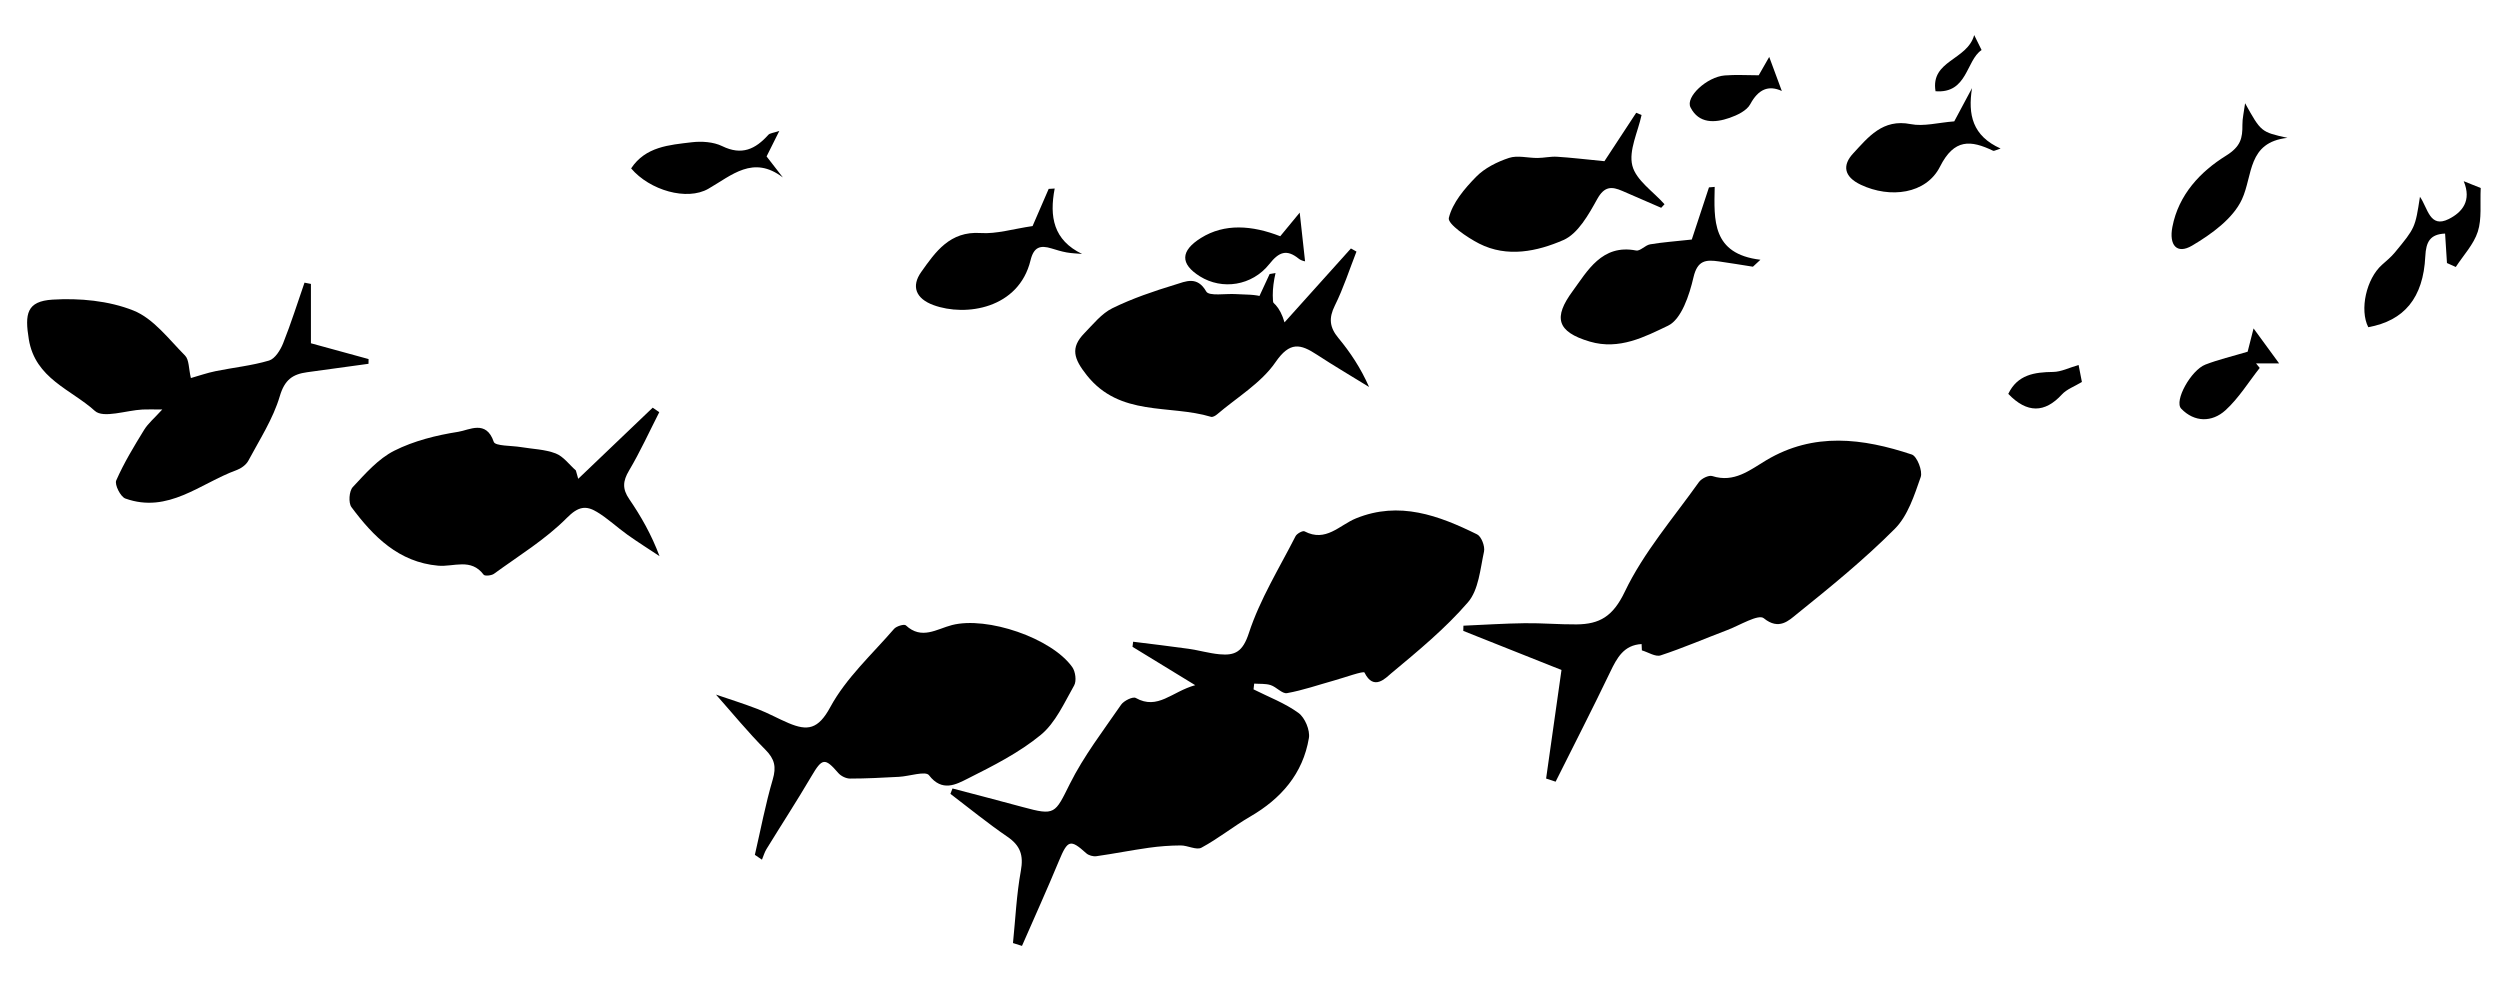
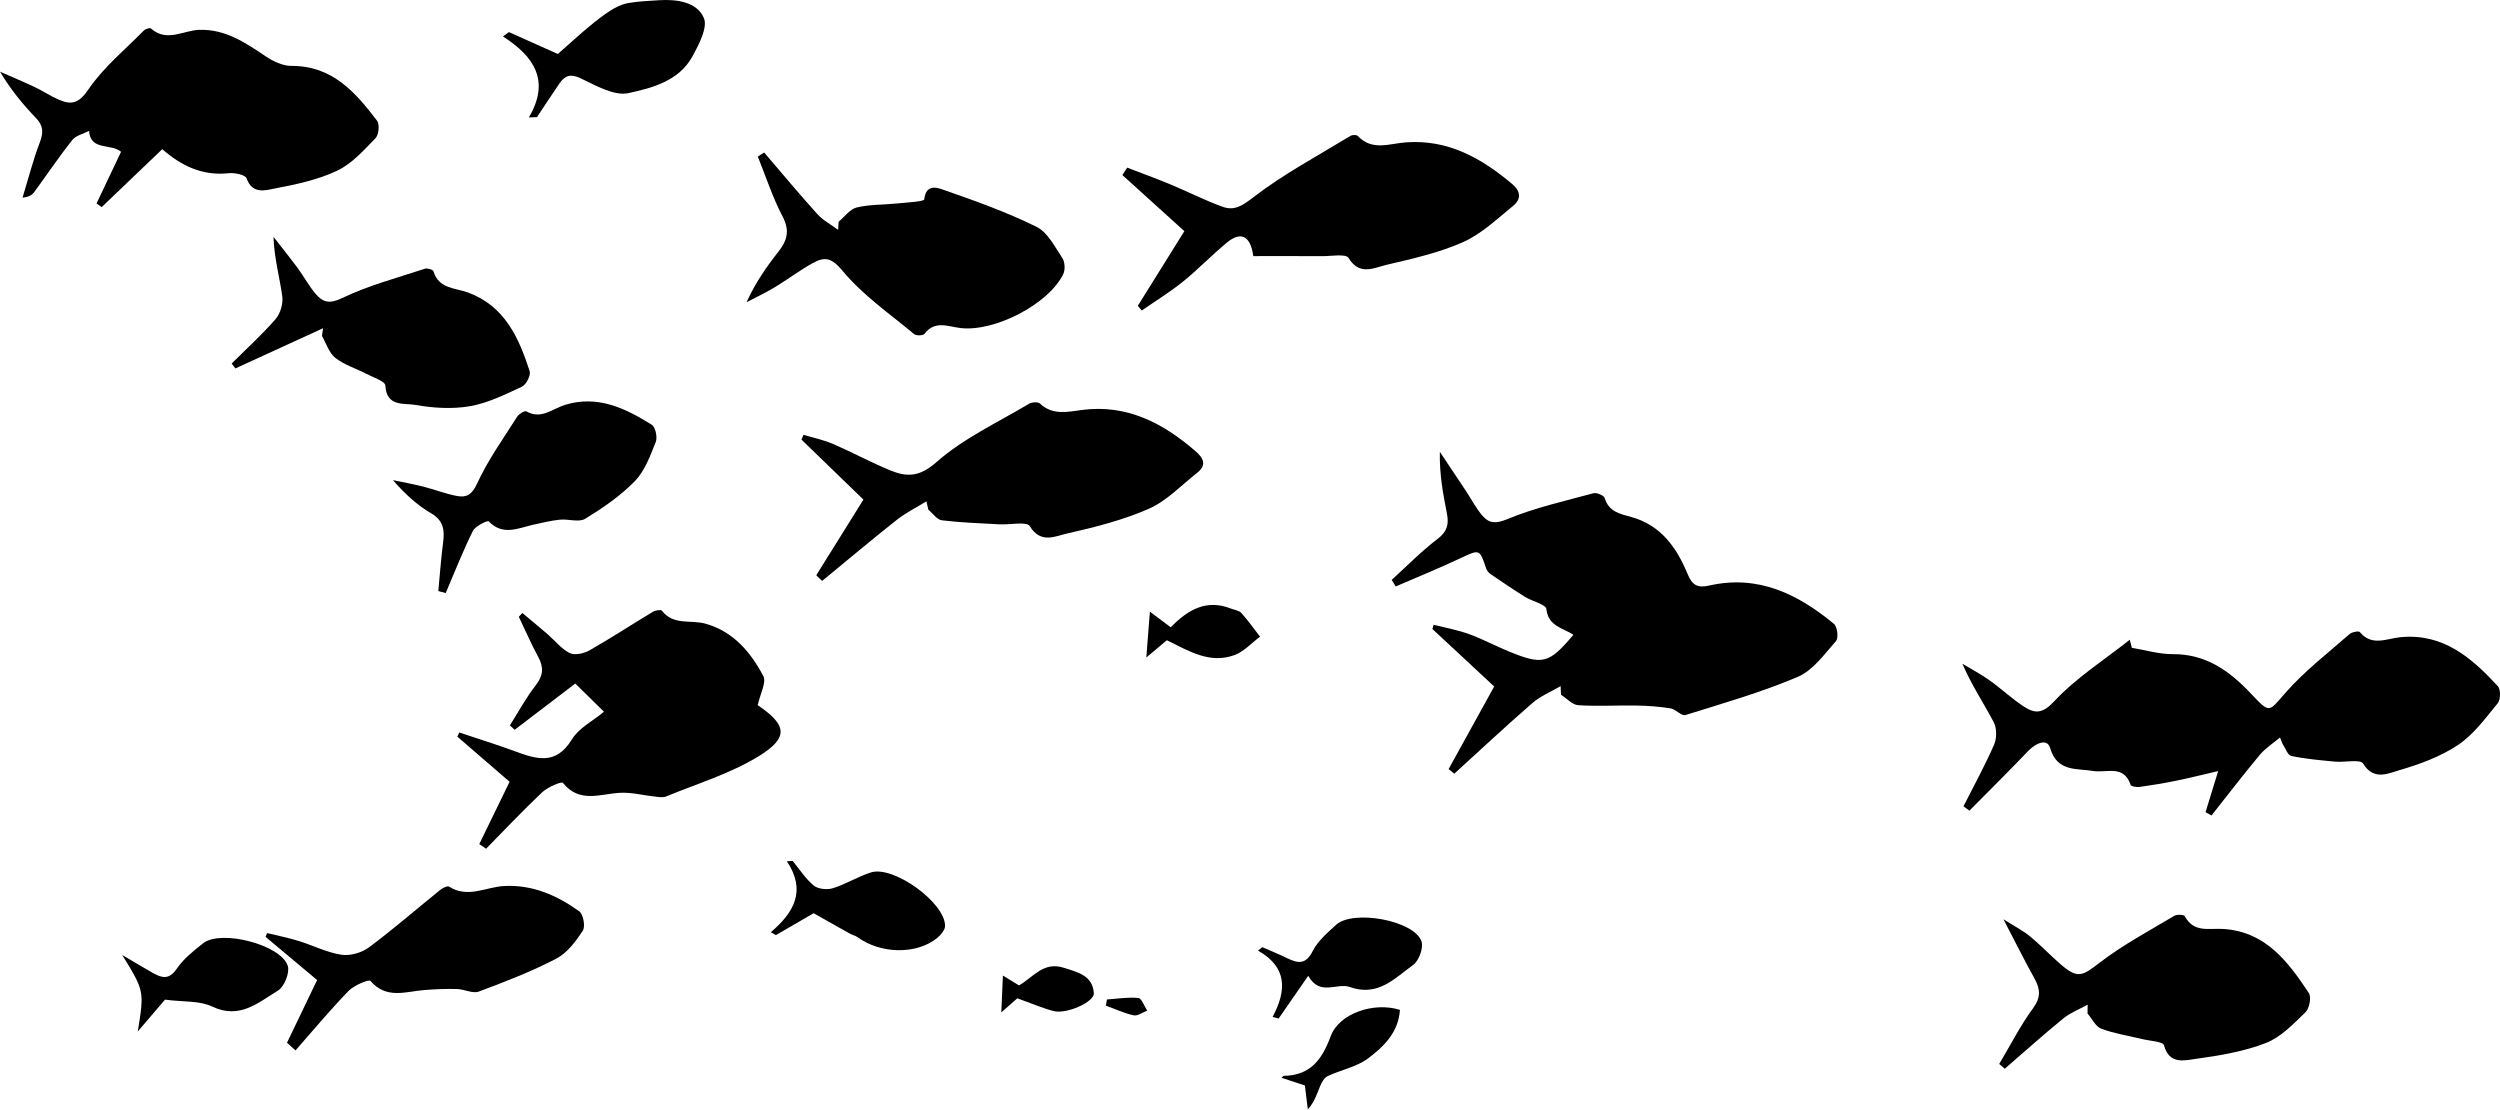
- <svg xmlns="http://www.w3.org/2000/svg" version="1.1" id="圖層_1" x="0px" y="0px" width="552.862px" height="217.179px" viewBox="0 0 552.862 217.179" enable-background="new 0 0 552.862 217.179" xml:space="preserve">
+ <svg xmlns="http://www.w3.org/2000/svg" version="1.1" id="圖層_1" x="0px" y="0px" width="634.9px" height="281.751px" viewBox="0 0 634.9 281.751" enable-background="new 0 0 634.9 281.751" xml:space="preserve">
  <g>
-     <path fill-rule="evenodd" clip-rule="evenodd" d="M277.212,152.45c3.353,1.69,6.955,3.036,9.947,5.22   c1.419,1.035,2.587,3.822,2.296,5.551c-1.325,7.879-6.133,13.389-12.971,17.359c-3.688,2.141-7.046,4.865-10.791,6.881   c-1.109,0.598-3.033-0.502-4.582-0.496c-2.349,0.011-4.714,0.186-7.041,0.512c-3.879,0.546-7.726,1.317-11.604,1.867   c-0.716,0.102-1.717-0.173-2.246-0.65c-3.521-3.18-4.112-2.961-6.03,1.662c-2.621,6.319-5.445,12.553-8.183,18.824   c-0.664-0.209-1.328-0.418-1.992-0.627c0.544-5.332,0.782-10.721,1.74-15.979c0.628-3.443-0.107-5.578-2.986-7.543   c-4.333-2.958-8.406-6.297-12.589-9.475c0.152-0.396,0.306-0.794,0.458-1.191c5.186,1.37,10.38,2.707,15.555,4.117   c7.169,1.954,7.104,1.473,10.385-5.105c3.091-6.195,7.399-11.797,11.352-17.537c0.604-0.878,2.598-1.847,3.229-1.492   c4.885,2.744,7.967-1.393,13.157-2.826c-5.271-3.225-9.571-5.854-13.87-8.482c0.047-0.375,0.093-0.75,0.14-1.125   c4.079,0.514,8.165,0.981,12.235,1.559c2.299,0.325,4.558,0.998,6.862,1.215c3.429,0.321,5.137-0.523,6.494-4.675   c2.442-7.475,6.719-14.354,10.326-21.435c0.295-0.578,1.596-1.282,1.979-1.079c4.719,2.495,7.729-1.376,11.387-2.864   c9.572-3.896,18.298-0.645,26.787,3.539c0.947,0.467,1.775,2.654,1.527,3.797c-0.838,3.857-1.181,8.47-3.546,11.213   c-5.018,5.817-11.063,10.791-16.999,15.736c-1.158,0.966-3.854,3.965-5.887-0.189c-0.203-0.416-4.411,1.113-6.754,1.765   c-3.458,0.962-6.871,2.159-10.388,2.788c-1.057,0.188-2.332-1.37-3.618-1.781c-1.131-0.361-2.417-0.236-3.635-0.326   C277.309,151.6,277.261,152.025,277.212,152.45z" />
-     <path fill-rule="evenodd" clip-rule="evenodd" d="M363.03,142.43c-3.936,0.22-5.438,3.037-6.943,6.173   c-3.907,8.143-8.032,16.182-12.07,24.262c-0.702-0.23-1.403-0.462-2.104-0.693c1.112-7.854,2.226-15.707,3.402-24.009   c-7.164-2.851-14.441-5.745-21.718-8.641c0.011-0.384,0.022-0.769,0.033-1.153c4.515-0.195,9.028-0.494,13.545-0.551   c3.821-0.049,7.646,0.295,11.469,0.264c5.103-0.043,8.058-1.758,10.663-7.21c4.165-8.712,10.727-16.288,16.396-24.257   c0.562-0.789,2.17-1.588,2.957-1.336c4.846,1.556,8.307-1.329,11.925-3.489c10.529-6.287,21.384-4.874,32.206-1.274   c1.147,0.382,2.43,3.643,1.963,4.979c-1.406,4.025-2.843,8.559-5.72,11.446c-6.745,6.771-14.213,12.85-21.674,18.854   c-1.737,1.397-3.941,3.675-7.314,0.923c-1.189-0.971-5.317,1.574-8.065,2.616c-4.918,1.864-9.758,3.958-14.747,5.601   c-1.135,0.374-2.747-0.701-4.141-1.11C363.072,143.36,363.052,142.895,363.03,142.43z" />
-     <path fill-rule="evenodd" clip-rule="evenodd" d="M166.933,189.052c1.286-5.567,2.343-11.202,3.955-16.674   c0.823-2.793,0.425-4.526-1.629-6.59c-3.85-3.866-7.316-8.113-10.926-12.182c2.768,0.949,6.055,1.977,9.262,3.211   c2.321,0.895,4.509,2.129,6.805,3.098c4.181,1.763,6.544,1.402,9.212-3.535c3.478-6.436,9.226-11.655,14.104-17.305   c0.523-0.607,2.255-1.111,2.603-0.785c3.495,3.277,6.839,0.803,10.213-0.062c7.759-1.985,22.005,2.857,26.59,9.292   c0.708,0.994,0.981,3.07,0.421,4.057c-2.184,3.843-4.116,8.261-7.388,10.949c-4.786,3.935-10.512,6.828-16.104,9.637   c-2.587,1.301-5.699,3.066-8.613-0.729c-0.764-0.994-4.358,0.238-6.657,0.359c-3.601,0.188-7.205,0.388-10.808,0.385   c-0.874,0-2.001-0.553-2.58-1.223c-2.979-3.451-3.579-3.322-5.954,0.717c-3.194,5.432-6.634,10.721-9.933,16.092   c-0.44,0.717-0.674,1.563-1.002,2.348C167.979,189.759,167.456,189.406,166.933,189.052z" />
-     <path fill-rule="evenodd" clip-rule="evenodd" d="M42.213,83.603c1.792-0.508,3.601-1.145,5.461-1.523   c3.942-0.805,7.99-1.209,11.825-2.347c1.319-0.392,2.518-2.324,3.112-3.815c1.752-4.398,3.176-8.93,4.728-13.408   c0.474,0.092,0.947,0.186,1.421,0.277c0,4.322,0,8.645,0,13.125c4.567,1.252,8.657,2.373,12.748,3.494   c-0.005,0.349-0.011,0.697-0.016,1.047c-4.521,0.621-9.04,1.248-13.562,1.861c-3.193,0.434-4.977,1.648-6.052,5.291   c-1.481,5.018-4.465,9.607-6.968,14.294c-0.487,0.912-1.618,1.71-2.629,2.078c-7.994,2.915-15.071,9.667-24.56,6.269   c-1.075-0.385-2.418-3.084-2.017-3.998c1.705-3.881,3.931-7.547,6.158-11.174c0.888-1.445,2.271-2.586,4.021-4.518   c-2.181,0-3.278-0.047-4.37,0.008c-3.604,0.184-8.657,2.005-10.534,0.305c-5.244-4.752-13.186-7.13-14.606-15.828   c-0.917-5.62-0.495-8.428,5.27-8.781c5.931-0.363,12.407,0.236,17.853,2.406c4.442,1.77,7.839,6.354,11.424,9.963   C41.837,79.55,41.712,81.507,42.213,83.603z" />
-     <path fill-rule="evenodd" clip-rule="evenodd" d="M127.869,105.888c5.49-5.245,10.98-10.489,16.472-15.734   c0.484,0.334,0.969,0.668,1.453,1.001c-2.206,4.323-4.223,8.758-6.694,12.923c-1.376,2.32-1.496,4.037,0.043,6.284   c2.605,3.806,4.903,7.821,6.709,12.63c-2.364-1.57-4.771-3.081-7.081-4.727c-2.298-1.637-4.372-3.619-6.776-5.063   c-2.408-1.446-4.101-1.235-6.628,1.317c-4.726,4.771-10.642,8.373-16.127,12.372c-0.554,0.403-2.028,0.541-2.279,0.206   c-2.81-3.753-6.622-1.694-10.06-1.998c-8.713-0.768-14.342-6.43-19.181-12.953c-0.7-0.944-0.519-3.555,0.294-4.426   c2.778-2.979,5.645-6.268,9.178-8.047c4.344-2.188,9.321-3.425,14.164-4.183c2.406-0.376,6.163-2.724,7.837,2.222   c0.324,0.957,3.93,0.811,6.022,1.162c2.573,0.432,5.289,0.484,7.674,1.402c1.717,0.66,2.991,2.469,4.463,3.765   C127.524,104.657,127.697,105.272,127.869,105.888z" />
-     <path fill-rule="evenodd" clip-rule="evenodd" d="M284.063,71.29c5.219-5.808,9.952-11.075,14.685-16.343   c0.409,0.23,0.817,0.461,1.227,0.691c-1.564,3.99-2.877,8.105-4.777,11.929c-1.391,2.796-1.179,4.818,0.778,7.179   c2.629,3.17,4.927,6.615,6.788,10.832c-3.846-2.37-7.745-4.66-11.523-7.134c-3.67-2.402-5.991-2.969-9.174,1.658   c-3.179,4.622-8.509,7.767-12.919,11.532c-0.354,0.303-0.968,0.656-1.327,0.548c-9.228-2.786-20.154,0.065-27.51-9.233   c-2.837-3.587-3.661-6.025-0.518-9.249c1.948-1.998,3.822-4.372,6.231-5.552c4.422-2.165,9.155-3.77,13.881-5.208   c2.26-0.688,4.841-1.997,6.852,1.526c0.62,1.086,4.295,0.422,6.569,0.574C277.456,65.317,282.111,64.492,284.063,71.29z" />
-   </g>
-   <g>
-     <path fill-rule="evenodd" clip-rule="evenodd" d="M367.363,45.955c-2.855-1.239-5.712-2.477-8.566-3.719   c-2.387-1.037-3.99-1.087-5.585,1.793c-1.898,3.426-4.25,7.652-7.482,9.06c-5.764,2.511-12.427,3.944-18.632,0.776   c-2.666-1.361-7.014-4.355-6.697-5.666c0.809-3.352,3.482-6.493,6.039-9.104c1.896-1.936,4.646-3.302,7.266-4.172   c1.892-0.628,4.193,0.028,6.312,0.012c1.438-0.012,2.885-0.359,4.31-0.272c3.064,0.188,6.118,0.56,10.484,0.983   c1.746-2.66,4.387-6.685,7.027-10.708c0.395,0.165,0.789,0.331,1.184,0.497c-0.803,3.758-2.882,7.836-2.043,11.184   c0.812,3.24,4.625,5.729,7.119,8.548C367.853,45.43,367.607,45.692,367.363,45.955z" />
-     <path fill-rule="evenodd" clip-rule="evenodd" d="M374.129,52.973c1.063-3.225,2.432-7.381,3.8-11.535   c0.423-0.037,0.845-0.072,1.267-0.109c-0.145,7.307-0.67,14.822,10.114,16.115c-0.554,0.512-1.106,1.023-1.66,1.536   c-2.509-0.393-5.015-0.813-7.528-1.17c-2.836-0.401-4.733-0.309-5.621,3.529c-0.903,3.909-2.66,9.272-5.624,10.688   c-5.119,2.443-10.765,5.438-17.292,3.516c-7.394-2.176-8.059-5.381-3.811-11.15c3.229-4.387,6.466-10.481,14.046-8.994   c0.901,0.178,2.007-1.182,3.097-1.367C367.604,53.574,370.339,53.386,374.129,52.973z" />
-     <path fill-rule="evenodd" clip-rule="evenodd" d="M288.036,76.201c-3.22-0.586-6.85-2.34-9.533-1.396   c-2.241,0.787-3.31,4.774-5.011,7.268c-4.329,6.35-15.331,8.418-21.638,3.668c-1.211-0.912-1.88-4.574-1.058-5.805   c3.363-5.035,7.082-9.858,14.396-9.389c3.404,0.218,6.883-0.712,11.56-1.268c0.922-1.99,2.471-5.334,4.021-8.678   c0.435-0.074,0.869-0.146,1.305-0.219C280.469,67.322,281.904,72.828,288.036,76.201z" />
-     <path fill-rule="evenodd" clip-rule="evenodd" d="M233.239,41.694c-1.199,6.235-0.281,11.413,6.056,14.464   c-1.132-0.104-2.278-0.13-3.393-0.33c-1.138-0.205-2.255-0.547-3.362-0.889c-2.49-0.766-3.925-0.332-4.642,2.625   c-2.595,10.689-14.305,12.514-21.443,9.915c-3.983-1.45-4.954-4.196-2.741-7.318c3.154-4.45,6.332-9.082,13.143-8.628   c3.543,0.235,7.178-0.912,11.491-1.539c0.9-2.078,2.231-5.15,3.562-8.223C232.353,41.746,232.796,41.721,233.239,41.694z" />
-     <path fill-rule="evenodd" clip-rule="evenodd" d="M432.171,26.84c1.056-1.975,2.494-4.664,3.933-7.354   c-0.941,5.879,0.097,10.567,6.315,13.358c-1.084,0.347-1.439,0.594-1.632,0.502c-4.983-2.391-8.633-2.709-11.763,3.502   c-3.068,6.09-11.036,7.066-17.499,4.018c-3.839-1.812-4.093-4.369-1.71-6.934c3.334-3.587,6.521-7.713,12.716-6.486   C425.418,28.017,428.597,27.115,432.171,26.84z" />
-     <path fill-rule="evenodd" clip-rule="evenodd" d="M541.134,58.169c-0.134-2.109-0.269-4.218-0.415-6.517   c-3.328,0.143-4.221,1.835-4.376,5.04c-0.446,9.21-4.688,14.232-12.612,15.667c-1.963-3.852-0.437-10.716,3.049-13.812   c0.974-0.864,1.995-1.704,2.819-2.701c4.522-5.468,4.504-5.483,5.562-12.328c1.756,2.503,2.151,7.032,6.366,4.921   c2.974-1.491,5.116-4.033,3.312-8.369c1.93,0.775,3.302,1.326,3.76,1.51c-0.174,3.51,0.27,6.797-0.646,9.646   c-0.912,2.835-3.189,5.229-4.869,7.817C542.433,58.752,541.783,58.46,541.134,58.169z" />
-     <path fill-rule="evenodd" clip-rule="evenodd" d="M496.492,22.83c3.531,6.361,3.531,6.361,9.367,7.654   c-8.879,0.998-7.605,8.25-10.063,13.594c-1.958,4.256-6.74,7.71-11.024,10.238c-3.372,1.988-5.144-0.089-4.359-4.146   c1.382-7.155,6.213-12.227,11.839-15.726c3.295-2.049,3.677-3.882,3.647-6.887C495.886,26.193,496.228,24.826,496.492,22.83z" />
-     <path fill-rule="evenodd" clip-rule="evenodd" d="M139.57,37.242c3.184-4.826,8.423-5.184,13.38-5.778   c2.211-0.265,4.815-0.097,6.763,0.854c4.335,2.119,7.353,0.67,10.199-2.502c0.341-0.379,1.078-0.404,2.432-0.867   c-1.144,2.289-1.915,3.835-2.818,5.645c1.164,1.502,2.386,3.078,3.608,4.653c-6.588-5.022-11.291-0.479-16.497,2.505   C151.912,44.461,143.709,42.101,139.57,37.242z" />
-     <path fill-rule="evenodd" clip-rule="evenodd" d="M287.424,47.019c0.4,3.644,0.791,7.194,1.184,10.759   c0.138,0.053-0.783-0.072-1.4-0.572c-2.688-2.176-4.396-1.47-6.491,1.176c-3.844,4.852-10.457,5.795-15.357,2.734   c-4.436-2.771-4.314-5.658,0.229-8.494c5.214-3.254,11.296-2.811,17.531-0.378C284.569,50.481,286.084,48.643,287.424,47.019z" />
-     <path fill-rule="evenodd" clip-rule="evenodd" d="M497.053,77.779c0.456-1.791,0.917-3.604,1.311-5.15   c1.939,2.654,3.798,5.198,5.648,7.731c-1.354,0-3.228,0-5.101,0c0.271,0.335,0.541,0.671,0.812,1.006   c-2.489,3.153-4.635,6.685-7.565,9.355c-2.979,2.711-6.887,2.695-9.796-0.348c-1.625-1.701,2.169-8.524,5.353-9.749   C490.597,79.515,493.633,78.803,497.053,77.779z" />
-     <path fill-rule="evenodd" clip-rule="evenodd" d="M388.931,16.648c0.959-1.677,1.679-2.934,2.322-4.06   c0.952,2.573,1.861,5.032,2.788,7.536c-2.955-1.363-5.205-0.376-6.98,2.915c-0.773,1.435-2.868,2.435-4.573,3.028   c-3.28,1.143-6.802,1.307-8.639-2.318c-1.175-2.319,3.635-6.742,7.551-7.064C383.844,16.484,386.318,16.648,388.931,16.648z" />
-     <path fill-rule="evenodd" clip-rule="evenodd" d="M459.671,80.715c0.179,0.915,0.53,2.727,0.731,3.757   c-1.649,1-3.353,1.593-4.427,2.764c-3.778,4.115-7.702,4.197-11.856-0.136c2.034-4.229,5.749-4.803,9.93-4.848   C455.809,82.232,457.559,81.322,459.671,80.715z" />
-     <path fill-rule="evenodd" clip-rule="evenodd" d="M438.218,11.065c-3.453,2.303-3.097,9.672-10.185,9.111   c-1.143-6.866,7.015-6.798,8.548-12.424C437.27,9.147,437.766,10.15,438.218,11.065z" />
+     <path fill-rule="evenodd" clip-rule="evenodd" d="M353.432,147.268c3.871-3.51,7.54-7.284,11.688-10.428   c2.45-1.857,2.863-3.768,2.345-6.398c-0.988-5.023-1.931-10.057-1.8-15.696c2.214,3.319,4.436,6.634,6.639,9.96   c1.377,2.08,2.532,4.344,4.141,6.222c1.723,2.011,3.39,2.139,6.382,0.899c6.993-2.896,14.5-4.576,21.849-6.563   c0.823-0.223,2.655,0.553,2.853,1.213c1.054,3.534,3.89,4.027,6.831,4.844c7.419,2.057,11.447,7.751,14.194,14.387   c1.187,2.865,2.459,3.695,5.548,2.993c12.347-2.81,22.495,2.146,31.656,9.749c0.855,0.711,1.19,3.576,0.518,4.338   c-2.942,3.332-5.836,7.451-9.683,9.092c-9.229,3.936-18.96,6.721-28.568,9.713c-0.98,0.306-2.45-1.482-3.79-1.699   c-2.844-0.458-5.749-0.661-8.634-0.713c-4.932-0.09-9.882,0.232-14.793-0.088c-1.509-0.098-2.918-1.727-4.372-2.654   c-0.034-0.729-0.068-1.457-0.103-2.186c-2.399,1.405-5.081,2.486-7.146,4.277c-6.741,5.846-13.257,11.952-19.858,17.958   c-0.479-0.39-0.958-0.779-1.438-1.169c3.781-6.855,7.563-13.711,11.572-20.98c-5.1-4.744-10.397-9.672-15.694-14.6   c0.104-0.361,0.208-0.724,0.313-1.086c3.006,0.776,6.092,1.332,8.997,2.385c3.436,1.244,6.682,2.999,10.069,4.387   c8.67,3.552,10.227,3.143,16.432-4.216c-2.622-1.751-6.402-2.143-6.859-6.528c-0.125-1.194-3.573-1.951-5.391-3.078   c-2.914-1.811-5.756-3.74-8.589-5.673c-0.531-0.362-1.099-0.907-1.293-1.487c-1.714-5.117-1.629-4.994-6.803-2.563   c-5.325,2.503-10.787,4.716-16.189,7.056C354.113,148.378,353.772,147.823,353.432,147.268z" />
+     <path fill-rule="evenodd" clip-rule="evenodd" d="M579.034,187.294c-1.727,1.456-3.706,2.702-5.134,4.409   c-4.208,5.036-8.197,10.256-12.272,15.403c-0.501-0.284-1.003-0.567-1.505-0.851c0.982-3.195,1.964-6.393,3.204-10.429   c-3.873,0.896-7.265,1.749-10.688,2.449c-3.056,0.625-6.139,1.139-9.229,1.568c-0.761,0.106-2.165-0.104-2.306-0.508   c-1.834-5.256-6.09-2.945-9.619-3.55c-3.991-0.685-9.052,0.324-10.846-5.837c-0.745-2.558-3.705-1.169-5.544,0.757   c-4.899,5.131-9.947,10.121-14.937,15.166c-0.505-0.367-1.011-0.734-1.516-1.102c2.628-5.197,5.443-10.313,7.771-15.641   c0.707-1.618,0.725-4.169-0.077-5.698c-2.534-4.833-5.605-9.386-7.971-14.866c2.297,1.384,4.69,2.633,6.868,4.184   c2.979,2.121,5.665,4.667,8.715,6.666c2.803,1.838,4.712,1.934,7.776-1.348c5.571-5.965,12.69-10.483,19.164-15.605   c0.17,0.685,0.339,1.368,0.509,2.053c3.459,0.57,6.922,1.637,10.377,1.613c8.44-0.06,14.437,4.26,19.848,9.988   c4.941,5.23,4.441,4.765,8.907-0.302c4.796-5.442,10.66-9.952,16.146-14.769c0.607-0.533,2.337-0.867,2.619-0.527   c3.061,3.699,6.782,1.66,10.247,1.313c10.91-1.094,18.139,5.216,24.812,12.428c0.747,0.808,0.716,3.426-0.024,4.327   c-3.104,3.784-6.129,7.959-10.104,10.614c-4.453,2.977-9.771,4.91-14.967,6.426c-2.795,0.816-6.443,2.665-9.129-1.712   c-0.716-1.166-4.65-0.258-7.091-0.487c-3.728-0.35-7.481-0.67-11.133-1.438c-0.927-0.195-1.51-2.031-2.251-3.112   C579.449,188.35,579.242,187.823,579.034,187.294z" />
+     <path fill-rule="evenodd" clip-rule="evenodd" d="M41.207,37.885c-5.18,4.953-10.281,9.834-15.384,14.715   c-0.435-0.311-0.871-0.62-1.305-0.93c2.061-4.343,4.121-8.686,6.227-13.119c-2.566-2.209-7.775-0.166-8.128-5.317   c-1.456,0.763-3.355,1.173-4.288,2.351c-3.395,4.287-6.439,8.848-9.684,13.257c-0.533,0.724-1.402,1.201-2.924,1.365   c1.435-4.698,2.65-9.48,4.394-14.062c0.954-2.504,0.911-4.209-1.001-6.196C5.789,26.493,2.736,22.774,0,18.206   c2.949,1.297,5.928,2.534,8.84,3.912c2.1,0.992,4.047,2.323,6.176,3.234c3.23,1.383,5.069,0.848,7.461-2.67   c3.795-5.584,9.246-10.045,14.053-14.928c0.398-0.405,1.531-0.76,1.785-0.534c4.043,3.606,8.221,0.479,12.322,0.356   c6.567-0.195,11.648,3.23,16.798,6.707c1.909,1.289,4.386,2.469,6.597,2.457c10.355-0.055,16.218,6.687,21.724,13.911   c0.695,0.911,0.45,3.572-0.382,4.429c-2.962,3.049-5.981,6.482-9.7,8.248c-4.859,2.307-10.346,3.488-15.686,4.505   c-2.456,0.468-5.883,1.665-7.374-2.565c-0.312-0.881-3.036-1.442-4.554-1.277C51.295,44.727,45.911,42,41.207,37.885z" />
+     <path fill-rule="evenodd" clip-rule="evenodd" d="M121.72,214.36c2.503-5.143,5.005-10.286,7.696-15.819   c-4.394-3.795-8.836-7.632-13.278-11.469c0.171-0.349,0.341-0.697,0.511-1.045c4.658,1.559,9.355,3.01,13.963,4.705   c5.506,2.025,10.514,3.771,14.605-2.926c1.799-2.945,5.433-4.771,8.168-7.05c-2.162-2.128-4.268-4.198-7.283-7.165   c-4.547,3.469-9.974,7.607-15.4,11.746c-0.402-0.373-0.806-0.746-1.209-1.119c2.158-3.408,4.08-7,6.551-10.164   c1.934-2.478,2.089-4.557,0.643-7.223c-1.797-3.315-3.299-6.791-4.929-10.198c0.301-0.32,0.601-0.642,0.901-0.962   c2.135,1.793,4.289,3.563,6.398,5.385c1.879,1.623,3.494,3.734,5.638,4.799c1.271,0.631,3.603,0.112,5.005-0.686   c5.453-3.102,10.707-6.551,16.086-9.786c0.637-0.384,2.07-0.614,2.319-0.29c2.923,3.807,7.341,2.262,11.022,3.285   c7.081,1.97,11.51,7.225,14.729,13.323c0.832,1.576-0.785,4.444-1.412,7.344c-0.261-0.45-0.167-0.071,0.073,0.094   c7.315,4.999,7.872,8.169,0.175,12.903c-7.219,4.439-15.623,6.964-23.546,10.234c-0.835,0.344-1.949,0.111-2.919,0.01   c-2.94-0.31-5.898-1.109-8.805-0.943c-5.055,0.289-10.276,2.707-14.49-2.547c-0.312-0.389-3.844,1.1-5.23,2.405   c-4.906,4.62-9.53,9.539-14.262,14.345C122.867,215.151,122.293,214.757,121.72,214.36z" />
+     <path fill-rule="evenodd" clip-rule="evenodd" d="M235.263,127.324c-2.519,1.555-5.216,2.885-7.523,4.707   c-6.403,5.058-12.646,10.319-18.95,15.501c-0.499-0.479-0.998-0.956-1.496-1.435c3.893-6.241,7.784-12.483,11.982-19.216   c-5.102-4.941-10.42-10.094-15.738-15.244c0.179-0.405,0.357-0.811,0.537-1.215c2.508,0.763,5.112,1.304,7.505,2.336   c4.88,2.105,9.571,4.656,14.479,6.684c4.215,1.74,7.426,1.744,11.762-2.08c6.857-6.05,15.53-10.053,23.497-14.817   c0.718-0.43,2.285-0.528,2.782-0.062c3.278,3.076,7,2.103,10.767,1.621c11.299-1.446,20.39,3.279,28.629,10.372   c2.09,1.8,3.137,3.573,0.482,5.647c-4.009,3.133-7.68,7.087-12.204,9.078c-6.594,2.902-13.743,4.697-20.807,6.295   c-2.967,0.67-6.684,2.688-9.443-1.885c-0.746-1.238-5.016-0.307-7.663-0.451c-4.892-0.27-9.802-0.428-14.657-1.021   c-1.236-0.15-2.296-1.76-3.437-2.699C235.599,128.735,235.431,128.029,235.263,127.324z" />
+     <path fill-rule="evenodd" clip-rule="evenodd" d="M288.951,77.676c3.768-6.045,7.536-12.088,11.83-18.976   c-5.02-4.542-10.383-9.396-15.746-14.249c0.409-0.626,0.818-1.252,1.229-1.877c3.672,1.418,7.374,2.762,11.007,4.271   c4.444,1.849,8.749,4.063,13.27,5.684c2.878,1.031,4.899-0.223,7.656-2.352c7.692-5.941,16.4-10.571,24.743-15.659   c0.474-0.288,1.575-0.321,1.879,0.003c3.646,3.88,7.998,1.951,12.174,1.635c10.731-0.811,19.263,4,27.103,10.629   c2.187,1.851,2.19,3.869,0.209,5.475c-4.082,3.311-8.049,7.137-12.742,9.227c-6.134,2.73-12.869,4.221-19.456,5.773   c-3.179,0.75-6.841,2.86-9.64-1.766c-0.667-1.104-4.397-0.422-6.72-0.439c-5.882-0.041-11.764-0.014-17.459-0.014   c-0.744-5.352-3.259-6.279-6.715-3.424c-3.841,3.176-7.311,6.805-11.186,9.934c-3.293,2.658-6.932,4.887-10.418,7.305   C289.63,78.462,289.291,78.069,288.951,77.676z" />
+     <path fill-rule="evenodd" clip-rule="evenodd" d="M212.852,58.372c-1.785-1.328-3.841-2.413-5.305-4.03   c-4.614-5.098-9.006-10.393-13.482-15.613c-0.539,0.344-1.077,0.688-1.616,1.031c2.062,5.098,3.761,10.385,6.302,15.229   c1.876,3.578,1.174,6.085-1.068,8.933c-3.048,3.873-5.865,7.925-8.096,12.838c2.398-1.264,4.863-2.417,7.183-3.814   c3.269-1.972,6.331-4.303,9.666-6.145c2.973-1.644,4.747-1.414,7.567,2.002c5.082,6.154,11.936,10.857,18.148,16.05   c0.53,0.446,2.287,0.398,2.626-0.056c2.631-3.508,5.969-1.867,9.133-1.488c8.634,1.036,22.388-6.044,26.108-13.689   c0.537-1.104,0.435-3.091-0.234-4.097c-1.911-2.87-3.729-6.528-6.55-7.923c-7.477-3.694-15.405-6.524-23.302-9.278   c-1.35-0.47-4.752-2.024-5.209,2.297c-0.063,0.595-4.49,0.802-6.911,1.053c-3.416,0.354-6.933,0.219-10.231,1.014   c-1.729,0.417-3.088,2.371-4.613,3.632C212.928,57.001,212.889,57.686,212.852,58.372z" />
+     <path fill-rule="evenodd" clip-rule="evenodd" d="M530.184,255.153c-2.073,1.145-4.37,2.014-6.176,3.484   c-5.068,4.127-9.934,8.504-14.879,12.783c-0.468-0.404-0.935-0.811-1.401-1.215c2.814-4.73,5.322-9.684,8.556-14.107   c2.036-2.785,1.904-4.887,0.389-7.607c-2.499-4.488-4.783-9.096-7.881-15.041c2.981,1.893,5.038,2.928,6.77,4.357   c2.688,2.221,5.09,4.785,7.732,7.064c4.363,3.764,5.479,3.041,9.952-0.402c5.88-4.529,12.538-8.055,18.935-11.889   c0.672-0.402,2.458-0.311,2.677,0.105c2.242,4.252,6.158,3.02,9.672,3.227c10.806,0.639,16.534,8.283,21.816,16.268   c0.693,1.047,0.155,3.922-0.842,4.887c-3.054,2.957-6.244,6.334-10.056,7.813c-5.606,2.178-11.748,3.199-17.756,4.023   c-2.863,0.395-6.799,1.545-8.126-3.453c-0.25-0.941-3.574-1.09-5.49-1.557c-3.488-0.854-7.092-1.387-10.428-2.639   c-1.447-0.543-2.351-2.533-3.502-3.867C530.158,256.644,530.171,255.899,530.184,255.153z" />
+     <path fill-rule="evenodd" clip-rule="evenodd" d="M82.041,83.362c-7.422,3.401-14.844,6.803-22.266,10.205   c-0.313-0.416-0.625-0.832-0.938-1.248c3.75-3.734,7.694-7.301,11.149-11.289c1.224-1.414,1.961-3.957,1.7-5.813   c-0.688-4.882-2.046-9.669-2.23-15.065c2.059,2.646,4.17,5.256,6.161,7.953c1.577,2.136,2.838,4.524,4.551,6.535   c1.819,2.138,3.493,2.614,6.739,1.052c6.659-3.204,13.944-5.116,21.007-7.45c0.616-0.203,2.049,0.244,2.177,0.668   c1.347,4.475,5.513,4.173,8.777,5.38c9.308,3.44,12.895,11.456,15.644,19.974c0.337,1.042-0.877,3.432-1.96,3.937   c-4.266,1.991-8.648,4.165-13.215,4.958c-4.488,0.781-9.344,0.473-13.865-0.331c-2.768-0.492-7.326,0.597-7.608-4.919   c-0.054-1.078-3.103-2.076-4.839-2.98c-2.62-1.363-5.586-2.248-7.857-4.034c-1.602-1.26-2.297-3.674-3.397-5.573   C81.861,84.667,81.951,84.014,82.041,83.362z" />
+     <path fill-rule="evenodd" clip-rule="evenodd" d="M72.889,264.81c2.489-5.184,4.979-10.365,7.646-15.922   c-4.31-3.607-8.705-7.287-13.102-10.967c0.136-0.318,0.271-0.637,0.406-0.957c2.646,0.65,5.328,1.18,7.928,1.98   c3.658,1.125,7.18,2.932,10.904,3.516c2.215,0.346,5.165-0.484,6.996-1.846c6.234-4.633,12.104-9.754,18.156-14.633   c0.604-0.486,1.819-1.074,2.235-0.809c4.74,3.035,9.369,0.068,14.014-0.164c7.233-0.361,13.396,2.398,19.02,6.418   c1.035,0.738,1.613,3.875,0.92,4.934c-1.779,2.713-3.984,5.664-6.755,7.104c-6.304,3.277-12.987,5.873-19.661,8.354   c-1.549,0.576-3.676-0.6-5.545-0.648c-2.762-0.072-5.54,0.041-8.297,0.26c-4.735,0.379-9.625,2.402-13.686-2.324   c-0.392-0.455-4.175,1.127-5.562,2.559c-4.686,4.84-9.001,10.037-13.458,15.098C74.328,266.11,73.608,265.46,72.889,264.81z" />
+     <path fill-rule="evenodd" clip-rule="evenodd" d="M111.316,150.106c0.39-4.078,0.674-8.17,1.203-12.231   c0.412-3.162,0.213-5.626-3.051-7.53c-3.533-2.061-6.613-4.9-9.684-8.408c2.557,0.536,5.134,0.99,7.664,1.631   c2.889,0.733,5.697,1.852,8.616,2.394c2.395,0.444,3.787-0.289,5.098-3.149c2.734-5.973,6.646-11.413,10.187-17.001   c0.442-0.698,1.905-1.575,2.313-1.343c3.793,2.15,6.619-0.658,9.809-1.642c8.303-2.562,15.357,0.844,22.072,5.063   c0.932,0.586,1.464,3.186,0.988,4.373c-1.396,3.486-2.778,7.332-5.305,9.929c-3.647,3.748-8.121,6.808-12.612,9.558   c-1.587,0.971-4.274,0.005-6.427,0.227c-2.268,0.234-4.506,0.787-6.738,1.279c-3.85,0.847-7.723,2.918-11.35-0.87   c-0.261-0.272-3.385,1.198-4.002,2.441c-2.549,5.14-4.645,10.505-6.906,15.787C112.566,150.444,111.941,150.276,111.316,150.106z" />
+     <path fill-rule="evenodd" clip-rule="evenodd" d="M136.364,29.75c1.904-2.854,3.78-5.729,5.722-8.558   c1.391-2.025,2.799-2.537,5.408-1.291c3.85,1.84,8.494,4.534,12.123,3.746c5.99-1.302,12.795-3.079,16.199-9.267   c1.668-3.029,3.982-7.415,2.924-9.846c-1.752-4.022-6.813-4.768-11.344-4.479c-2.648,0.168-5.32,0.27-7.92,0.737   c-1.549,0.278-3.097,1.027-4.439,1.886c-1.996,1.276-3.865,2.773-5.69,4.293c-2.352,1.957-4.606,4.03-7.679,6.737   c-3.28-1.468-7.849-3.511-12.418-5.556c-0.506,0.37-1.014,0.74-1.521,1.109c7.902,5.033,12.077,11.256,6.58,20.561   C134.994,29.798,135.679,29.774,136.364,29.75z" />
+     <path fill-rule="evenodd" clip-rule="evenodd" d="M206.629,231.925c-2.293,1.33-5.935,3.439-9.576,5.551   c-0.432-0.244-0.862-0.488-1.293-0.732c5.839-4.971,9.096-10.537,4.066-18.016c0.496-0.025,0.992-0.053,1.487-0.08   c1.757,2.127,3.27,4.555,5.368,6.26c1.111,0.904,3.418,1.109,4.878,0.652c3.298-1.031,6.316-2.953,9.61-3.998   c5.694-1.811,18.705,7.553,18.849,13.514c0.024,1.029-1.052,2.336-1.968,3.092c-5.221,4.307-14.398,4.143-20.311-0.189   c-0.519-0.379-1.223-0.492-1.795-0.811C213.15,235.614,210.371,234.036,206.629,231.925z" />
+     <path fill-rule="evenodd" clip-rule="evenodd" d="M34.991,261.952c1.667-10.279,1.667-10.279-3.95-19.424   c3.311,1.945,5.617,3.363,7.982,4.67c2.214,1.225,3.982,1.576,5.839-1.143c1.737-2.543,4.305-4.613,6.78-6.539   c4.497-3.498,19.721,0.395,21.441,5.773c0.553,1.727-0.887,5.309-2.484,6.277c-4.988,3.023-9.73,7.396-16.717,4.055   c-3.176-1.518-7.262-1.135-11.984-1.75C40.264,255.786,37.627,258.868,34.991,261.952z" />
+     <path fill-rule="evenodd" clip-rule="evenodd" d="M323.187,258.261c3.537-6.635,3.845-12.582-3.712-16.854   c0.373-0.287,0.745-0.574,1.117-0.861c2.129,0.939,4.288,1.816,6.379,2.834c2.726,1.324,4.674,1.574,6.398-1.838   c1.297-2.568,3.732-4.648,5.925-6.658c4.316-3.953,19.758-1.176,21.696,4.15c0.584,1.605-0.629,4.963-2.095,6.012   c-4.698,3.363-8.904,8.182-16.128,5.605c-3.201-1.143-7.609,2.445-10.527-2.844c-2.754,3.979-5.137,7.42-7.52,10.861   C324.21,258.532,323.697,258.396,323.187,258.261z" />
+     <path fill-rule="evenodd" clip-rule="evenodd" d="M297.311,159.304c4.394-4.498,9.101-7.18,15.234-4.771   c0.915,0.357,2.097,0.477,2.688,1.131c1.716,1.893,3.195,4.002,4.767,6.025c-2.149,1.598-4.081,3.791-6.492,4.676   c-6.264,2.299-11.538-1.004-17.17-3.77c-1.636,1.375-3.57,3-5.218,4.385c0.315-4.068,0.615-7.938,0.903-11.648   C293.19,156.208,294.974,157.548,297.311,159.304z" />
+     <path fill-rule="evenodd" clip-rule="evenodd" d="M355.525,256.462c-0.329,5.648-4.094,9.344-8.103,12.34   c-2.9,2.166-6.851,2.893-10.229,4.48c-0.856,0.402-1.52,1.559-1.919,2.516c-0.813,1.941-1.386,3.984-3.136,5.953   c-0.24-1.945-0.479-3.893-0.75-6.086c-1.872-0.615-3.845-1.264-5.949-1.955c0.34-0.289,0.466-0.488,0.594-0.49   c6.748-0.1,9.706-4.113,11.917-10.07C340.108,257.331,348.904,254.392,355.525,256.462z" />
+     <path fill-rule="evenodd" clip-rule="evenodd" d="M258.354,253.528c-1.25,1.102-2.601,2.289-4.064,3.578   c0.142-3.215,0.271-6.174,0.41-9.354c0.916,0.563,2.441,1.496,4.081,2.502c3.614-2.049,6.181-6.156,11.406-4.473   c3.638,1.17,7.28,1.982,7.604,6.43c0.166,2.264-6.957,5.414-10.215,4.559C264.602,255.987,261.748,254.743,258.354,253.528z" />
+     <path fill-rule="evenodd" clip-rule="evenodd" d="M281.119,253.825c2.664-0.18,5.355-0.641,7.975-0.375   c0.849,0.086,1.504,2.078,2.248,3.199c-1.151,0.439-2.42,1.426-3.43,1.207c-2.42-0.521-4.719-1.609-7.066-2.469   C280.938,254.866,281.028,254.347,281.119,253.825z" />
  </g>
</svg>
